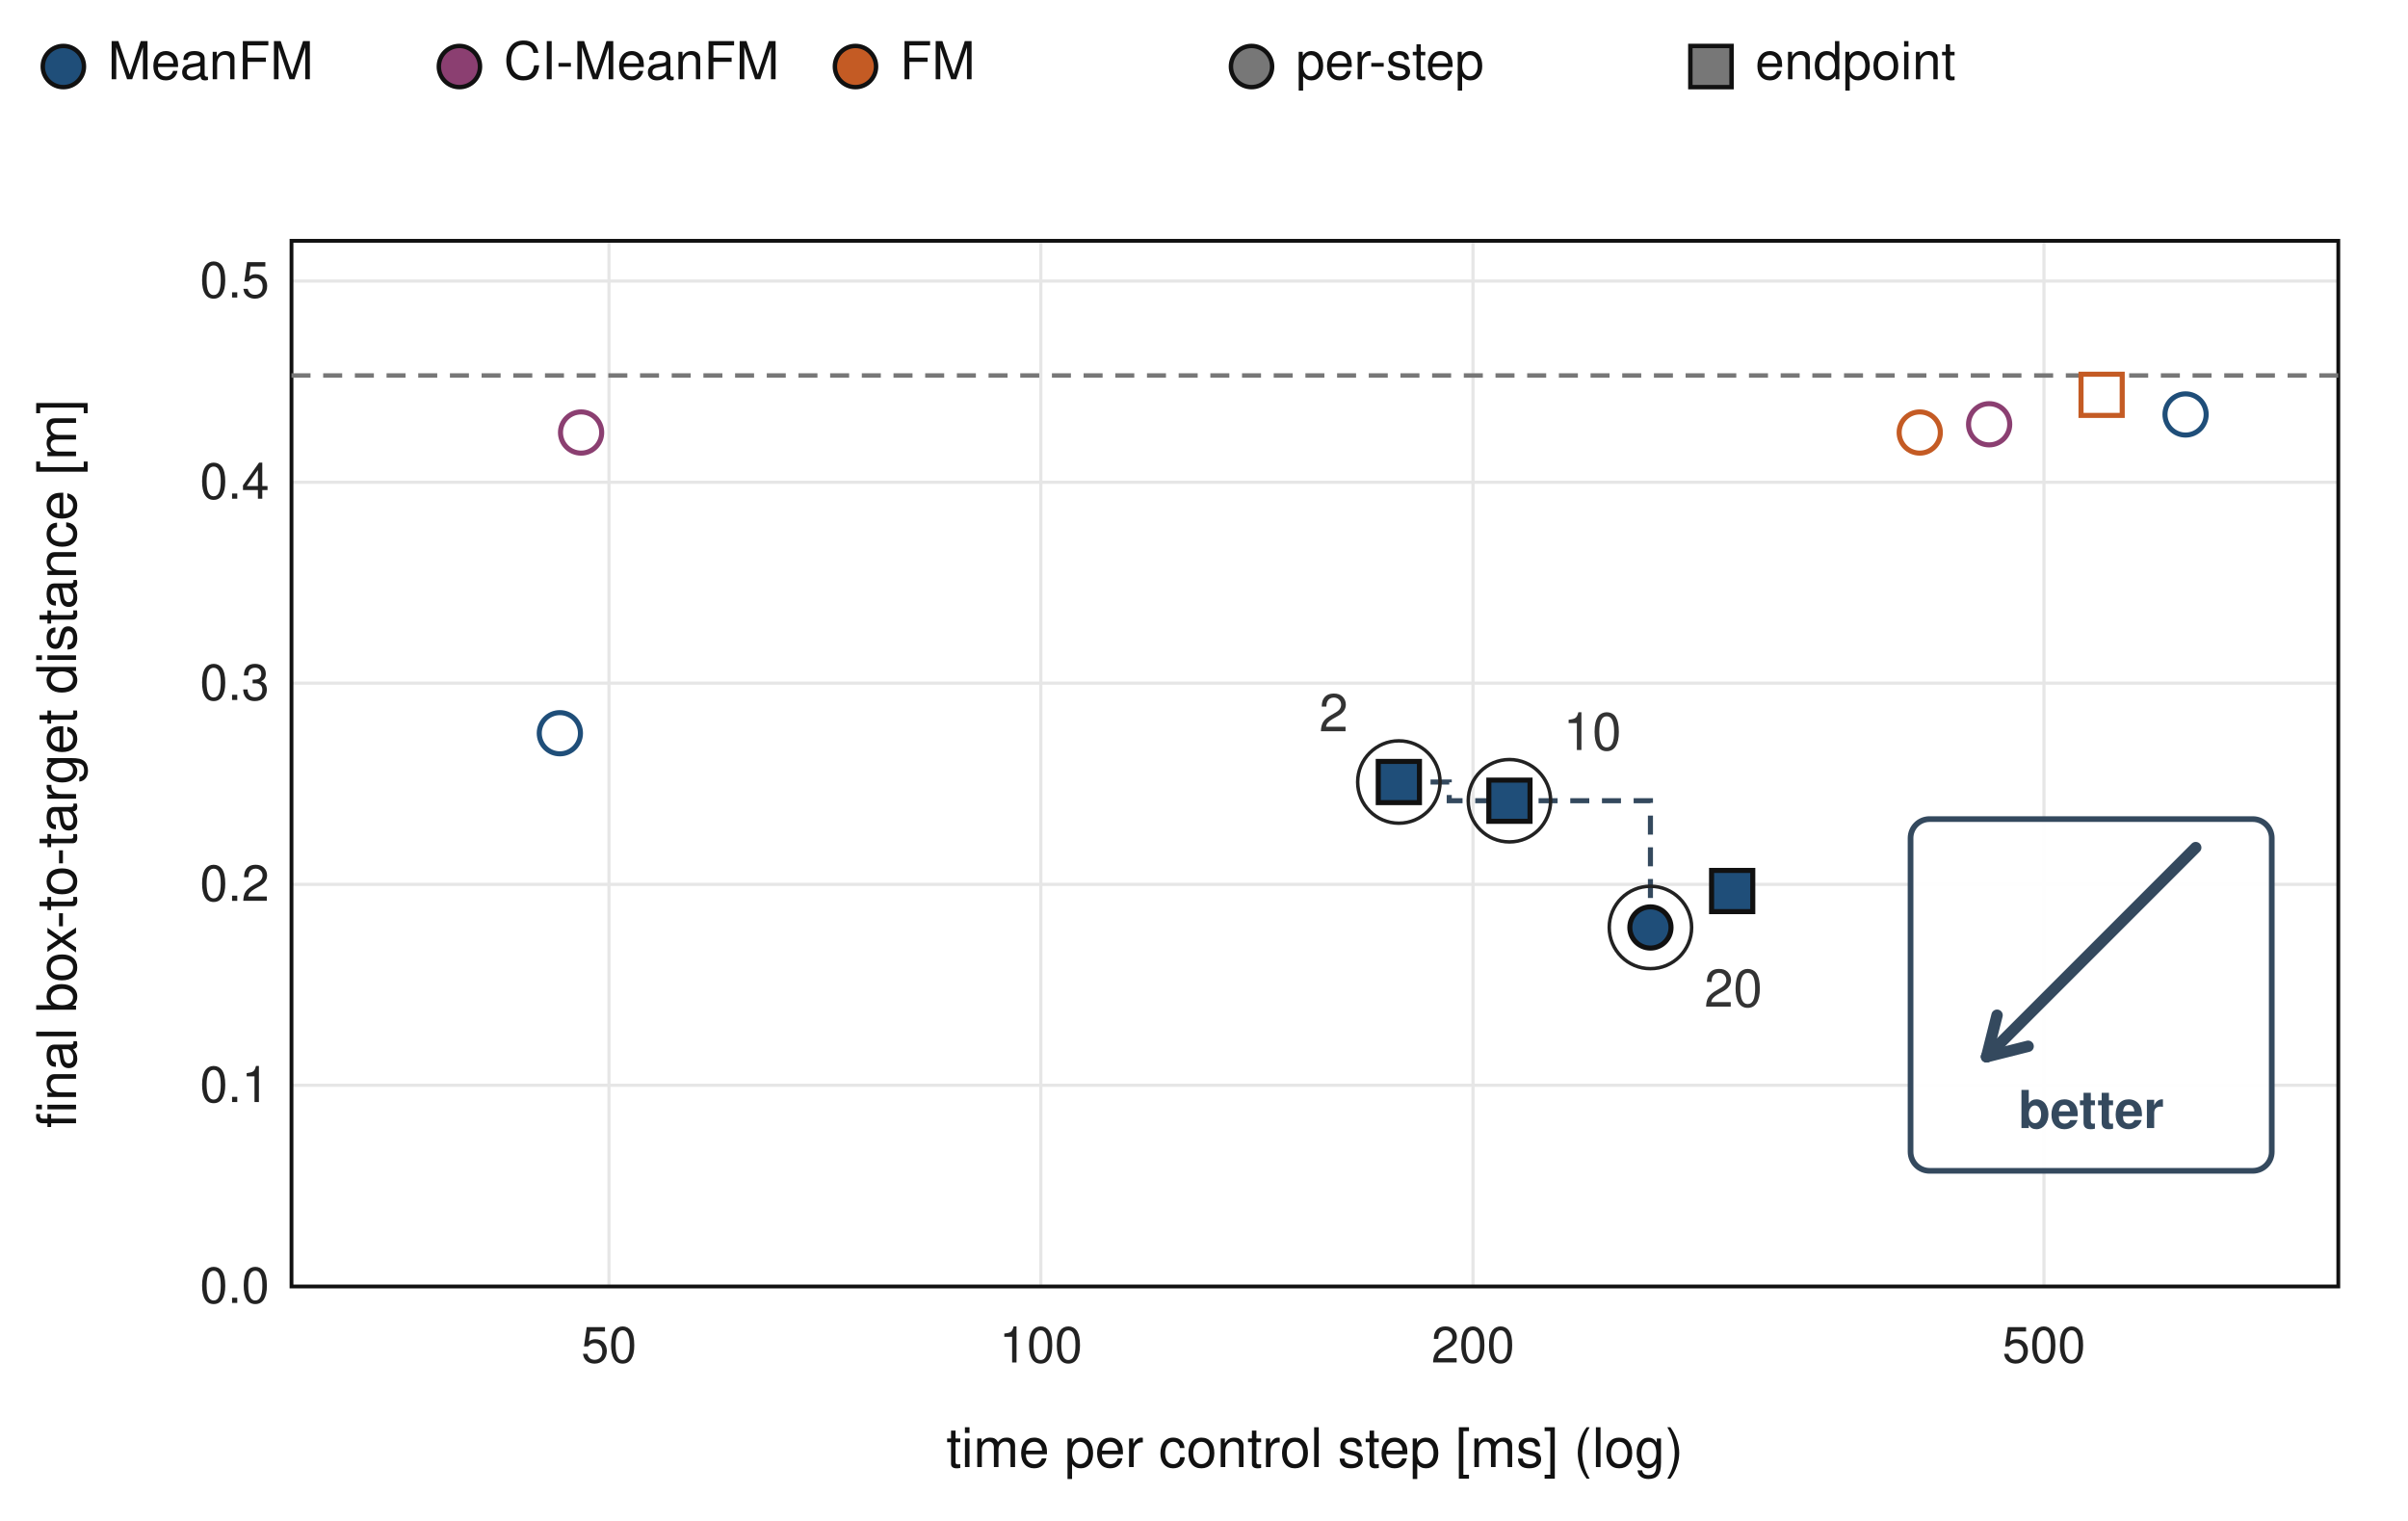
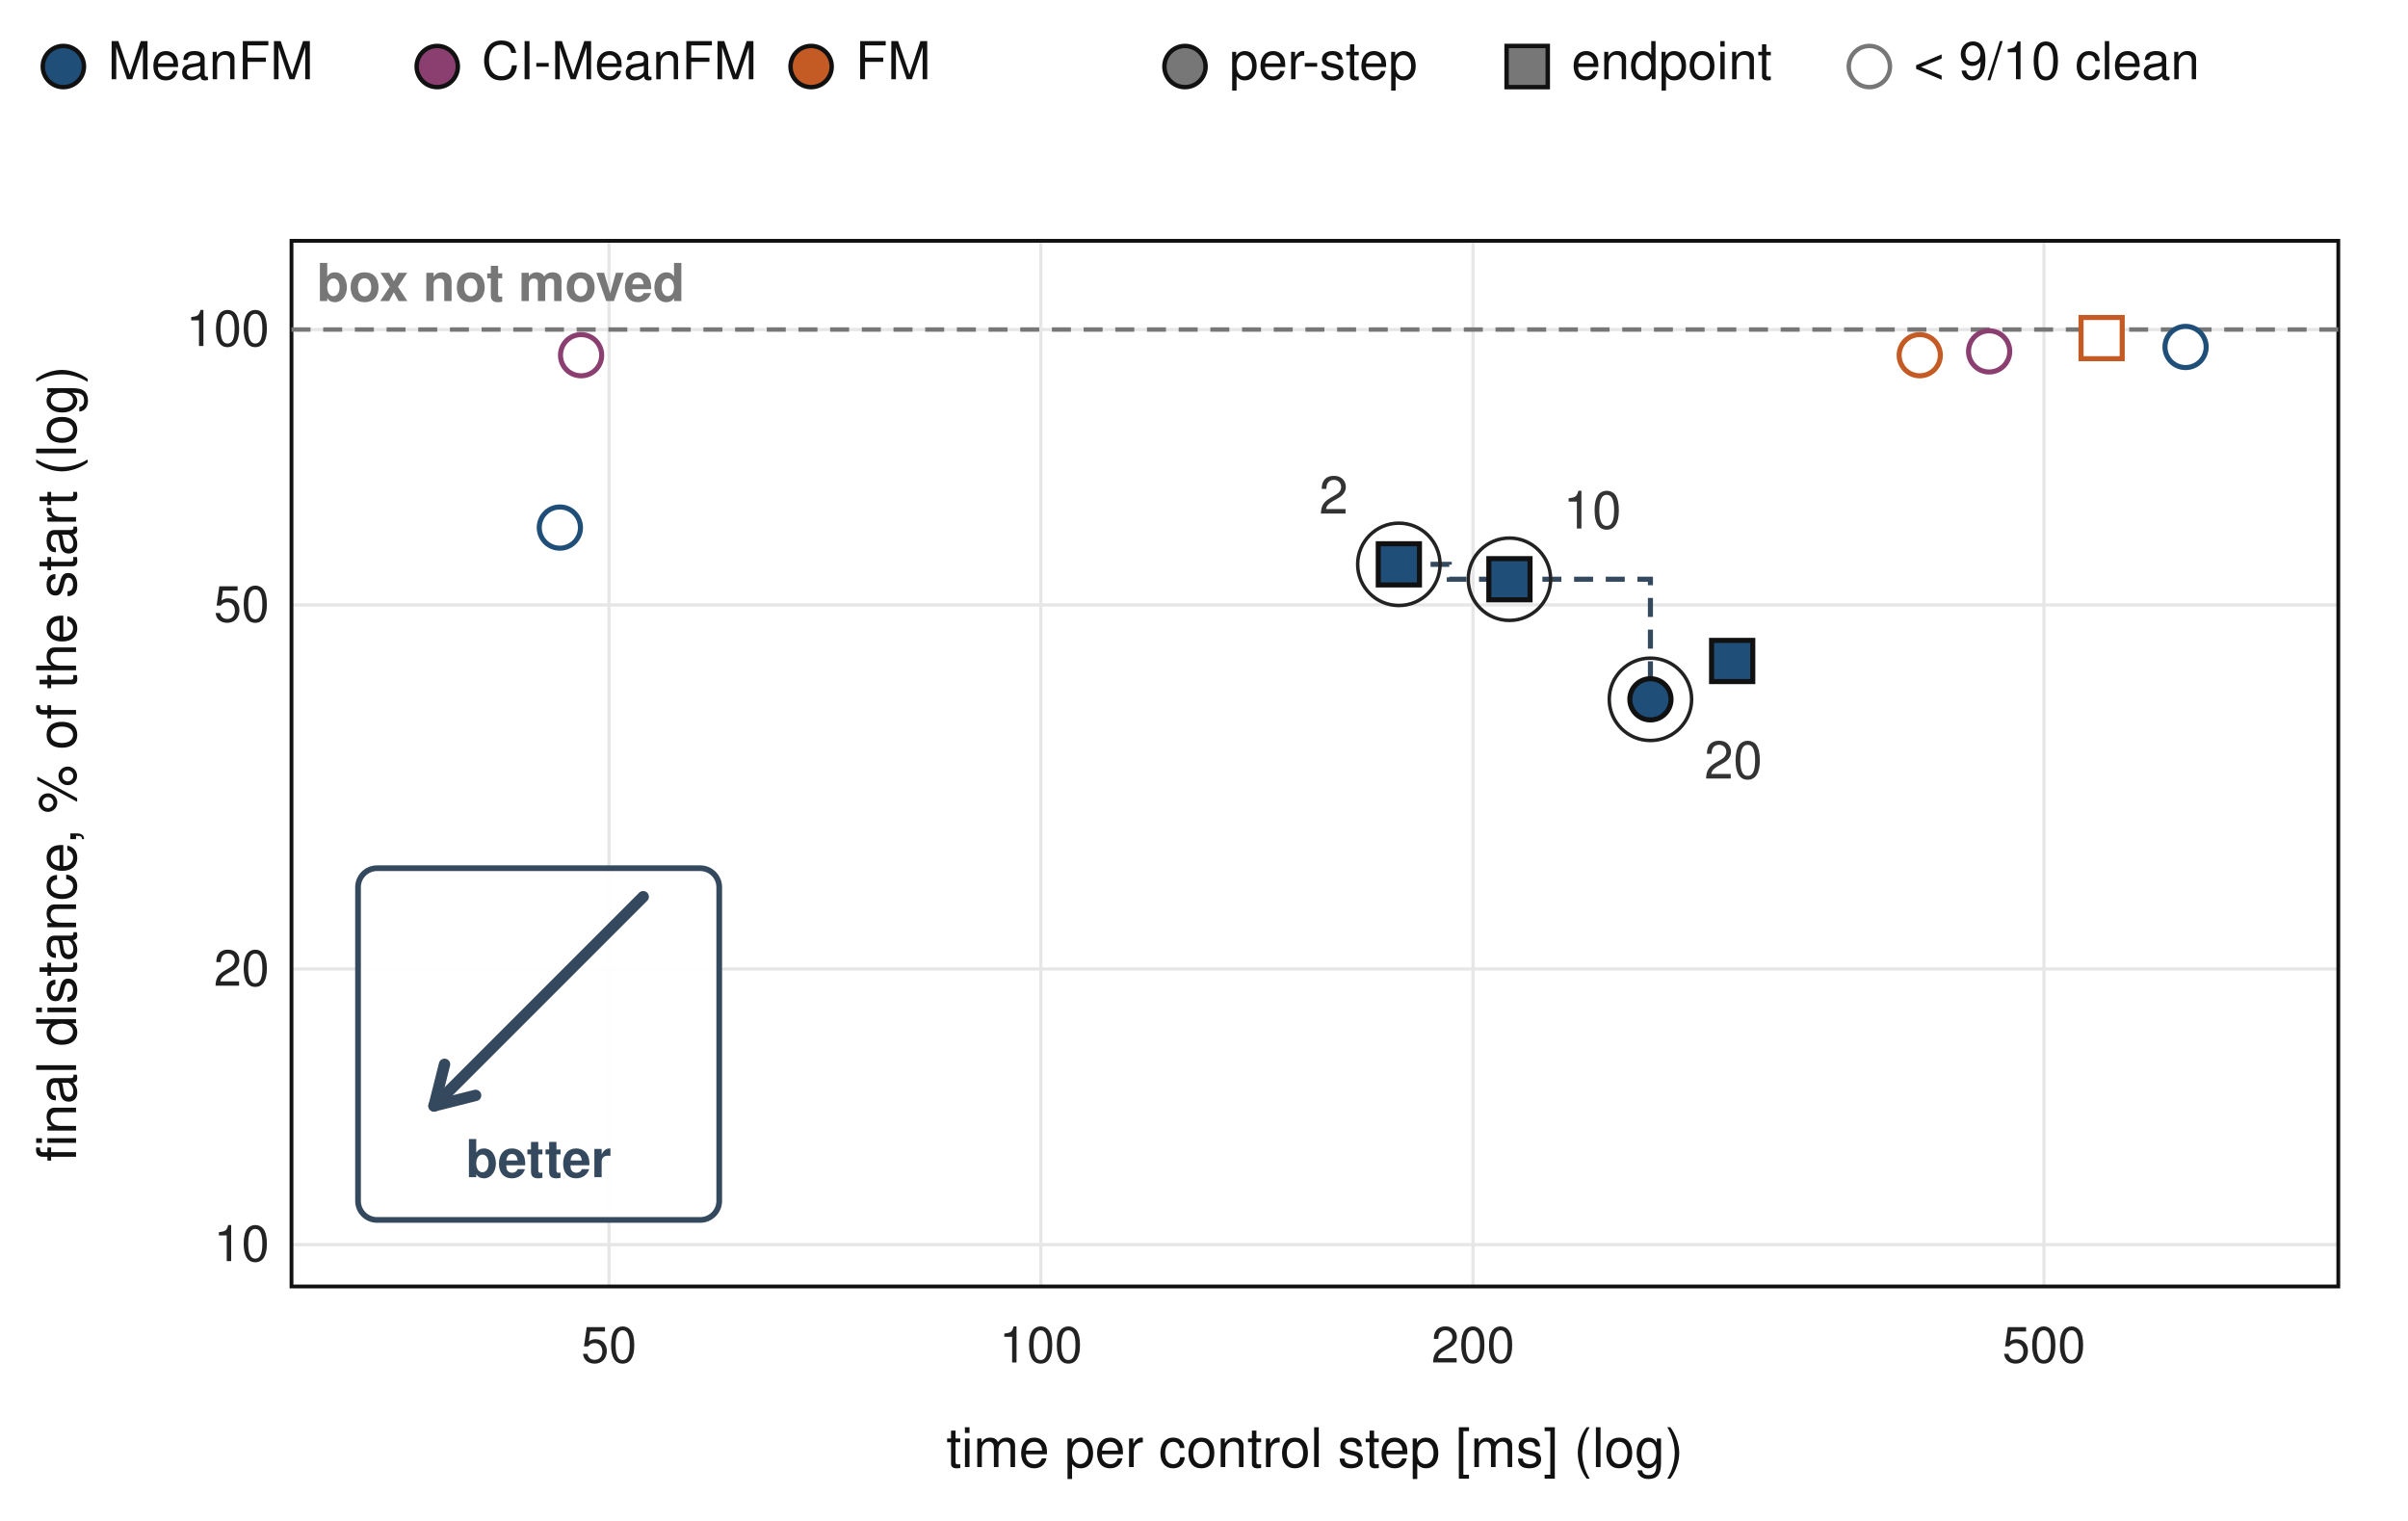
<svg xmlns="http://www.w3.org/2000/svg" width="760" height="480" viewBox="0 0 760 480">
  <rect x="0" y="0" width="760" height="480" fill="#ffffff" />
  <g transform="translate(0,0)">
    <rect x="0" y="0" width="760" height="42" fill="#ffffff" />
    <circle cx="20.0" cy="21.0" r="6.5" fill="#1F4E79" stroke="#111" stroke-width="1.4" />
    <text x="34.0" y="25.0" font-size="16.5" fill="#111" text-anchor="start" font-family="Helvetica,Arial,sans-serif">MeanFM</text>
-     <circle cx="145.0" cy="21.0" r="6.5" fill="#8B3F71" stroke="#111" stroke-width="1.4" />
-     <text x="159.0" y="25.0" font-size="16.5" fill="#111" text-anchor="start" font-family="Helvetica,Arial,sans-serif">CI-MeanFM</text>
-     <circle cx="270.0" cy="21.0" r="6.5" fill="#C45B24" stroke="#111" stroke-width="1.4" />
-     <text x="284.0" y="25.0" font-size="16.5" fill="#111" text-anchor="start" font-family="Helvetica,Arial,sans-serif">FM</text>
-     <circle cx="395.0" cy="21.0" r="6.5" fill="#777" stroke="#111" stroke-width="1.4" />
-     <text x="409.0" y="25.0" font-size="16.5" fill="#111" text-anchor="start" font-family="Helvetica,Arial,sans-serif">per-step</text>
-     <rect x="533.5" y="14.5" width="13.0" height="13.0" fill="#777" stroke="#111" stroke-width="1.4" />
-     <text x="554.0" y="25.0" font-size="16.5" fill="#111" text-anchor="start" font-family="Helvetica,Arial,sans-serif">endpoint</text>
+     <circle cx="138.0" cy="21.0" r="6.5" fill="#8B3F71" stroke="#111" stroke-width="1.4" />
+     <text x="152.0" y="25.0" font-size="16.5" fill="#111" text-anchor="start" font-family="Helvetica,Arial,sans-serif">CI-MeanFM</text>
+     <circle cx="256.0" cy="21.0" r="6.5" fill="#C45B24" stroke="#111" stroke-width="1.4" />
+     <text x="270.0" y="25.0" font-size="16.5" fill="#111" text-anchor="start" font-family="Helvetica,Arial,sans-serif">FM</text>
+     <circle cx="374.0" cy="21.0" r="6.5" fill="#777" stroke="#111" stroke-width="1.4" />
+     <text x="388.0" y="25.0" font-size="16.5" fill="#111" text-anchor="start" font-family="Helvetica,Arial,sans-serif">per-step</text>
+     <rect x="475.5" y="14.5" width="13.0" height="13.0" fill="#777" stroke="#111" stroke-width="1.4" />
+     <text x="496.0" y="25.0" font-size="16.5" fill="#111" text-anchor="start" font-family="Helvetica,Arial,sans-serif">endpoint</text>
+     <circle cx="590.0" cy="21.0" r="6.5" fill="#ffffff" stroke="#777" stroke-width="1.4" />
+     <text x="604.0" y="25.0" font-size="16.5" fill="#111" text-anchor="start" font-family="Helvetica,Arial,sans-serif">&lt; 9/10 clean</text>
  </g>
  <g transform="translate(0,50)">
    <rect x="0" y="0" width="760" height="430" fill="#ffffff" />
    <line x1="192.2" y1="26" x2="192.2" y2="356" stroke="#e6e6e6" stroke-width="1" />
    <text x="192.2" y="380.0" font-size="15.75" fill="#222" text-anchor="middle" font-family="Helvetica,Arial,sans-serif">50</text>
    <line x1="328.5" y1="26" x2="328.5" y2="356" stroke="#e6e6e6" stroke-width="1" />
    <text x="328.5" y="380.0" font-size="15.75" fill="#222" text-anchor="middle" font-family="Helvetica,Arial,sans-serif">100</text>
    <line x1="464.9" y1="26" x2="464.9" y2="356" stroke="#e6e6e6" stroke-width="1" />
    <text x="464.9" y="380.0" font-size="15.75" fill="#222" text-anchor="middle" font-family="Helvetica,Arial,sans-serif">200</text>
    <line x1="645.1" y1="26" x2="645.1" y2="356" stroke="#e6e6e6" stroke-width="1" />
    <text x="645.1" y="380.0" font-size="15.75" fill="#222" text-anchor="middle" font-family="Helvetica,Arial,sans-serif">500</text>
-     <line x1="92" y1="356.0" x2="738" y2="356.0" stroke="#e6e6e6" stroke-width="1" />
-     <text x="85" y="361.2" font-size="15.75" fill="#222" text-anchor="end" font-family="Helvetica,Arial,sans-serif">0.0</text>
-     <line x1="92" y1="292.5" x2="738" y2="292.5" stroke="#e6e6e6" stroke-width="1" />
-     <text x="85" y="297.8" font-size="15.75" fill="#222" text-anchor="end" font-family="Helvetica,Arial,sans-serif">0.1</text>
-     <line x1="92" y1="229.1" x2="738" y2="229.1" stroke="#e6e6e6" stroke-width="1" />
-     <text x="85" y="234.3" font-size="15.75" fill="#222" text-anchor="end" font-family="Helvetica,Arial,sans-serif">0.2</text>
-     <line x1="92" y1="165.6" x2="738" y2="165.6" stroke="#e6e6e6" stroke-width="1" />
-     <text x="85" y="170.9" font-size="15.75" fill="#222" text-anchor="end" font-family="Helvetica,Arial,sans-serif">0.3</text>
-     <line x1="92" y1="102.2" x2="738" y2="102.2" stroke="#e6e6e6" stroke-width="1" />
-     <text x="85" y="107.4" font-size="15.75" fill="#222" text-anchor="end" font-family="Helvetica,Arial,sans-serif">0.4</text>
-     <line x1="92" y1="38.7" x2="738" y2="38.7" stroke="#e6e6e6" stroke-width="1" />
-     <text x="85" y="43.9" font-size="15.75" fill="#222" text-anchor="end" font-family="Helvetica,Arial,sans-serif">0.5</text>
+     <line x1="92" y1="342.8" x2="738" y2="342.8" stroke="#e6e6e6" stroke-width="1" />
+     <text x="85" y="348.0" font-size="15.75" fill="#222" text-anchor="end" font-family="Helvetica,Arial,sans-serif">10</text>
+     <line x1="92" y1="255.8" x2="738" y2="255.8" stroke="#e6e6e6" stroke-width="1" />
+     <text x="85" y="261.1" font-size="15.75" fill="#222" text-anchor="end" font-family="Helvetica,Arial,sans-serif">20</text>
+     <line x1="92" y1="140.9" x2="738" y2="140.9" stroke="#e6e6e6" stroke-width="1" />
+     <text x="85" y="146.2" font-size="15.75" fill="#222" text-anchor="end" font-family="Helvetica,Arial,sans-serif">50</text>
+     <line x1="92" y1="54.0" x2="738" y2="54.0" stroke="#e6e6e6" stroke-width="1" />
+     <text x="85" y="59.2" font-size="15.75" fill="#222" text-anchor="end" font-family="Helvetica,Arial,sans-serif">100</text>
    <rect x="92" y="26" width="646" height="330" fill="none" stroke="#111" stroke-width="1.2" />
    <text x="415.0" y="413.0" font-size="17.25" fill="#111" text-anchor="middle" font-family="Helvetica,Arial,sans-serif">time per control step [ms] (log)</text>
-     <text x="24.0" y="191.0" font-size="17.25" fill="#111" text-anchor="middle" font-family="Helvetica,Arial,sans-serif" transform="rotate(-90 24.0 191.0)">final box-to-target distance [m]</text>
+     <text x="24.0" y="191.0" font-size="17.25" fill="#111" text-anchor="middle" font-family="Helvetica,Arial,sans-serif" transform="rotate(-90 24.0 191.0)">final distance, % of the start (log)</text>
    <text x="92" y="30.0" font-size="19.5" font-weight="bold" fill="#111" font-family="Helvetica,Arial,sans-serif" />
-     <line x1="92" y1="68.5" x2="738" y2="68.5" stroke="#777" stroke-width="1.4" stroke-dasharray="6,4" />
-     <polyline points="441.5,196.8 457.4,196.8 457.4,202.7 520.9,202.7 520.9,242.7" fill="none" stroke="#34495e" stroke-width="1.6" stroke-dasharray="6,4" />
-     <rect x="603.0" y="208.5" width="114.0" height="111.0" rx="6.0" fill="#ffffff" fill-opacity="0.94" stroke="#34495e" stroke-width="1.8" />
-     <line x1="693.0" y1="217.5" x2="627.0" y2="283.5" stroke="#34495e" stroke-width="3.6" stroke-linecap="round" />
-     <line x1="627.0" y1="283.5" x2="630.3" y2="270.4" stroke="#34495e" stroke-width="3.6" stroke-linecap="round" />
-     <line x1="627.0" y1="283.5" x2="640.1" y2="280.2" stroke="#34495e" stroke-width="3.6" stroke-linecap="round" />
-     <text x="660.0" y="306.0" font-size="16.5" fill="#34495e" text-anchor="middle" font-family="Helvetica,Arial,sans-serif" font-weight="bold">better</text>
-     <circle cx="627.8" cy="83.9" r="6.5" fill="#ffffff" stroke="#8B3F71" stroke-width="1.6" />
-     <circle cx="183.4" cy="86.5" r="6.5" fill="#ffffff" stroke="#8B3F71" stroke-width="1.6" />
-     <circle cx="605.9" cy="86.5" r="6.5" fill="#ffffff" stroke="#C45B24" stroke-width="1.6" />
-     <rect x="656.8" y="68.1" width="13.0" height="13.0" fill="#ffffff" stroke="#C45B24" stroke-width="1.6" />
-     <circle cx="689.8" cy="80.8" r="6.5" fill="#ffffff" stroke="#1F4E79" stroke-width="1.6" />
-     <rect x="469.9" y="196.2" width="13.0" height="13.0" fill="#1F4E79" stroke="#111" stroke-width="1.6" />
-     <circle cx="476.4" cy="202.7" r="13" fill="none" stroke="#222" stroke-width="1.1" />
-     <text x="493.4" y="186.7" font-size="16.5" fill="#333" text-anchor="start" font-family="Helvetica,Arial,sans-serif">10</text>
-     <circle cx="520.9" cy="242.7" r="6.5" fill="#1F4E79" stroke="#111" stroke-width="1.6" />
-     <circle cx="520.9" cy="242.7" r="13" fill="none" stroke="#222" stroke-width="1.1" />
-     <text x="537.9" y="267.7" font-size="16.5" fill="#333" text-anchor="start" font-family="Helvetica,Arial,sans-serif">20</text>
-     <rect x="540.2" y="224.7" width="13.0" height="13.0" fill="#1F4E79" stroke="#111" stroke-width="1.6" />
-     <circle cx="176.7" cy="181.4" r="6.5" fill="#ffffff" stroke="#1F4E79" stroke-width="1.6" />
-     <rect x="435.0" y="190.3" width="13.0" height="13.0" fill="#1F4E79" stroke="#111" stroke-width="1.6" />
-     <circle cx="441.5" cy="196.8" r="13" fill="none" stroke="#222" stroke-width="1.1" />
-     <text x="425.5" y="180.8" font-size="16.5" fill="#333" text-anchor="end" font-family="Helvetica,Arial,sans-serif">2</text>
+     <line x1="92" y1="54.0" x2="738" y2="54.0" stroke="#777" stroke-width="1.4" stroke-dasharray="6,4" />
+     <text x="100.0" y="45.0" font-size="16.5" fill="#777" text-anchor="start" font-family="Helvetica,Arial,sans-serif" font-weight="bold">box not moved</text>
+     <polyline points="441.5,128.1 457.4,128.1 457.4,132.8 520.9,132.8 520.9,170.7" fill="none" stroke="#34495e" stroke-width="1.6" stroke-dasharray="6,4" />
+     <rect x="113.0" y="224.0" width="114.0" height="111.0" rx="6.0" fill="#ffffff" fill-opacity="0.94" stroke="#34495e" stroke-width="1.8" />
+     <line x1="203.0" y1="233.0" x2="137.0" y2="299.0" stroke="#34495e" stroke-width="3.6" stroke-linecap="round" />
+     <line x1="137.0" y1="299.0" x2="140.3" y2="285.9" stroke="#34495e" stroke-width="3.6" stroke-linecap="round" />
+     <line x1="137.0" y1="299.0" x2="150.1" y2="295.7" stroke="#34495e" stroke-width="3.6" stroke-linecap="round" />
+     <text x="170.0" y="321.5" font-size="16.5" fill="#34495e" text-anchor="middle" font-family="Helvetica,Arial,sans-serif" font-weight="bold">better</text>
+     <circle cx="627.8" cy="60.9" r="6.5" fill="#ffffff" stroke="#8B3F71" stroke-width="1.6" />
+     <circle cx="183.4" cy="62.1" r="6.5" fill="#ffffff" stroke="#8B3F71" stroke-width="1.6" />
+     <circle cx="605.9" cy="62.1" r="6.5" fill="#ffffff" stroke="#C45B24" stroke-width="1.6" />
+     <rect x="656.8" y="50.2" width="13.0" height="13.0" fill="#ffffff" stroke="#C45B24" stroke-width="1.6" />
+     <circle cx="689.8" cy="59.5" r="6.5" fill="#ffffff" stroke="#1F4E79" stroke-width="1.6" />
+     <rect x="469.9" y="126.3" width="13.0" height="13.0" fill="#1F4E79" stroke="#111" stroke-width="1.6" />
+     <circle cx="476.4" cy="132.8" r="13" fill="none" stroke="#222" stroke-width="1.1" />
+     <text x="493.4" y="116.8" font-size="16.5" fill="#333" text-anchor="start" font-family="Helvetica,Arial,sans-serif">10</text>
+     <circle cx="520.9" cy="170.7" r="6.5" fill="#1F4E79" stroke="#111" stroke-width="1.6" />
+     <circle cx="520.9" cy="170.7" r="13" fill="none" stroke="#222" stroke-width="1.1" />
+     <text x="537.9" y="195.7" font-size="16.5" fill="#333" text-anchor="start" font-family="Helvetica,Arial,sans-serif">20</text>
+     <rect x="540.2" y="152.1" width="13.0" height="13.0" fill="#1F4E79" stroke="#111" stroke-width="1.6" />
+     <circle cx="176.7" cy="116.5" r="6.5" fill="#ffffff" stroke="#1F4E79" stroke-width="1.6" />
+     <rect x="435.0" y="121.6" width="13.0" height="13.0" fill="#1F4E79" stroke="#111" stroke-width="1.6" />
+     <circle cx="441.5" cy="128.1" r="13" fill="none" stroke="#222" stroke-width="1.1" />
+     <text x="425.5" y="112.1" font-size="16.5" fill="#333" text-anchor="end" font-family="Helvetica,Arial,sans-serif">2</text>
  </g>
</svg>
